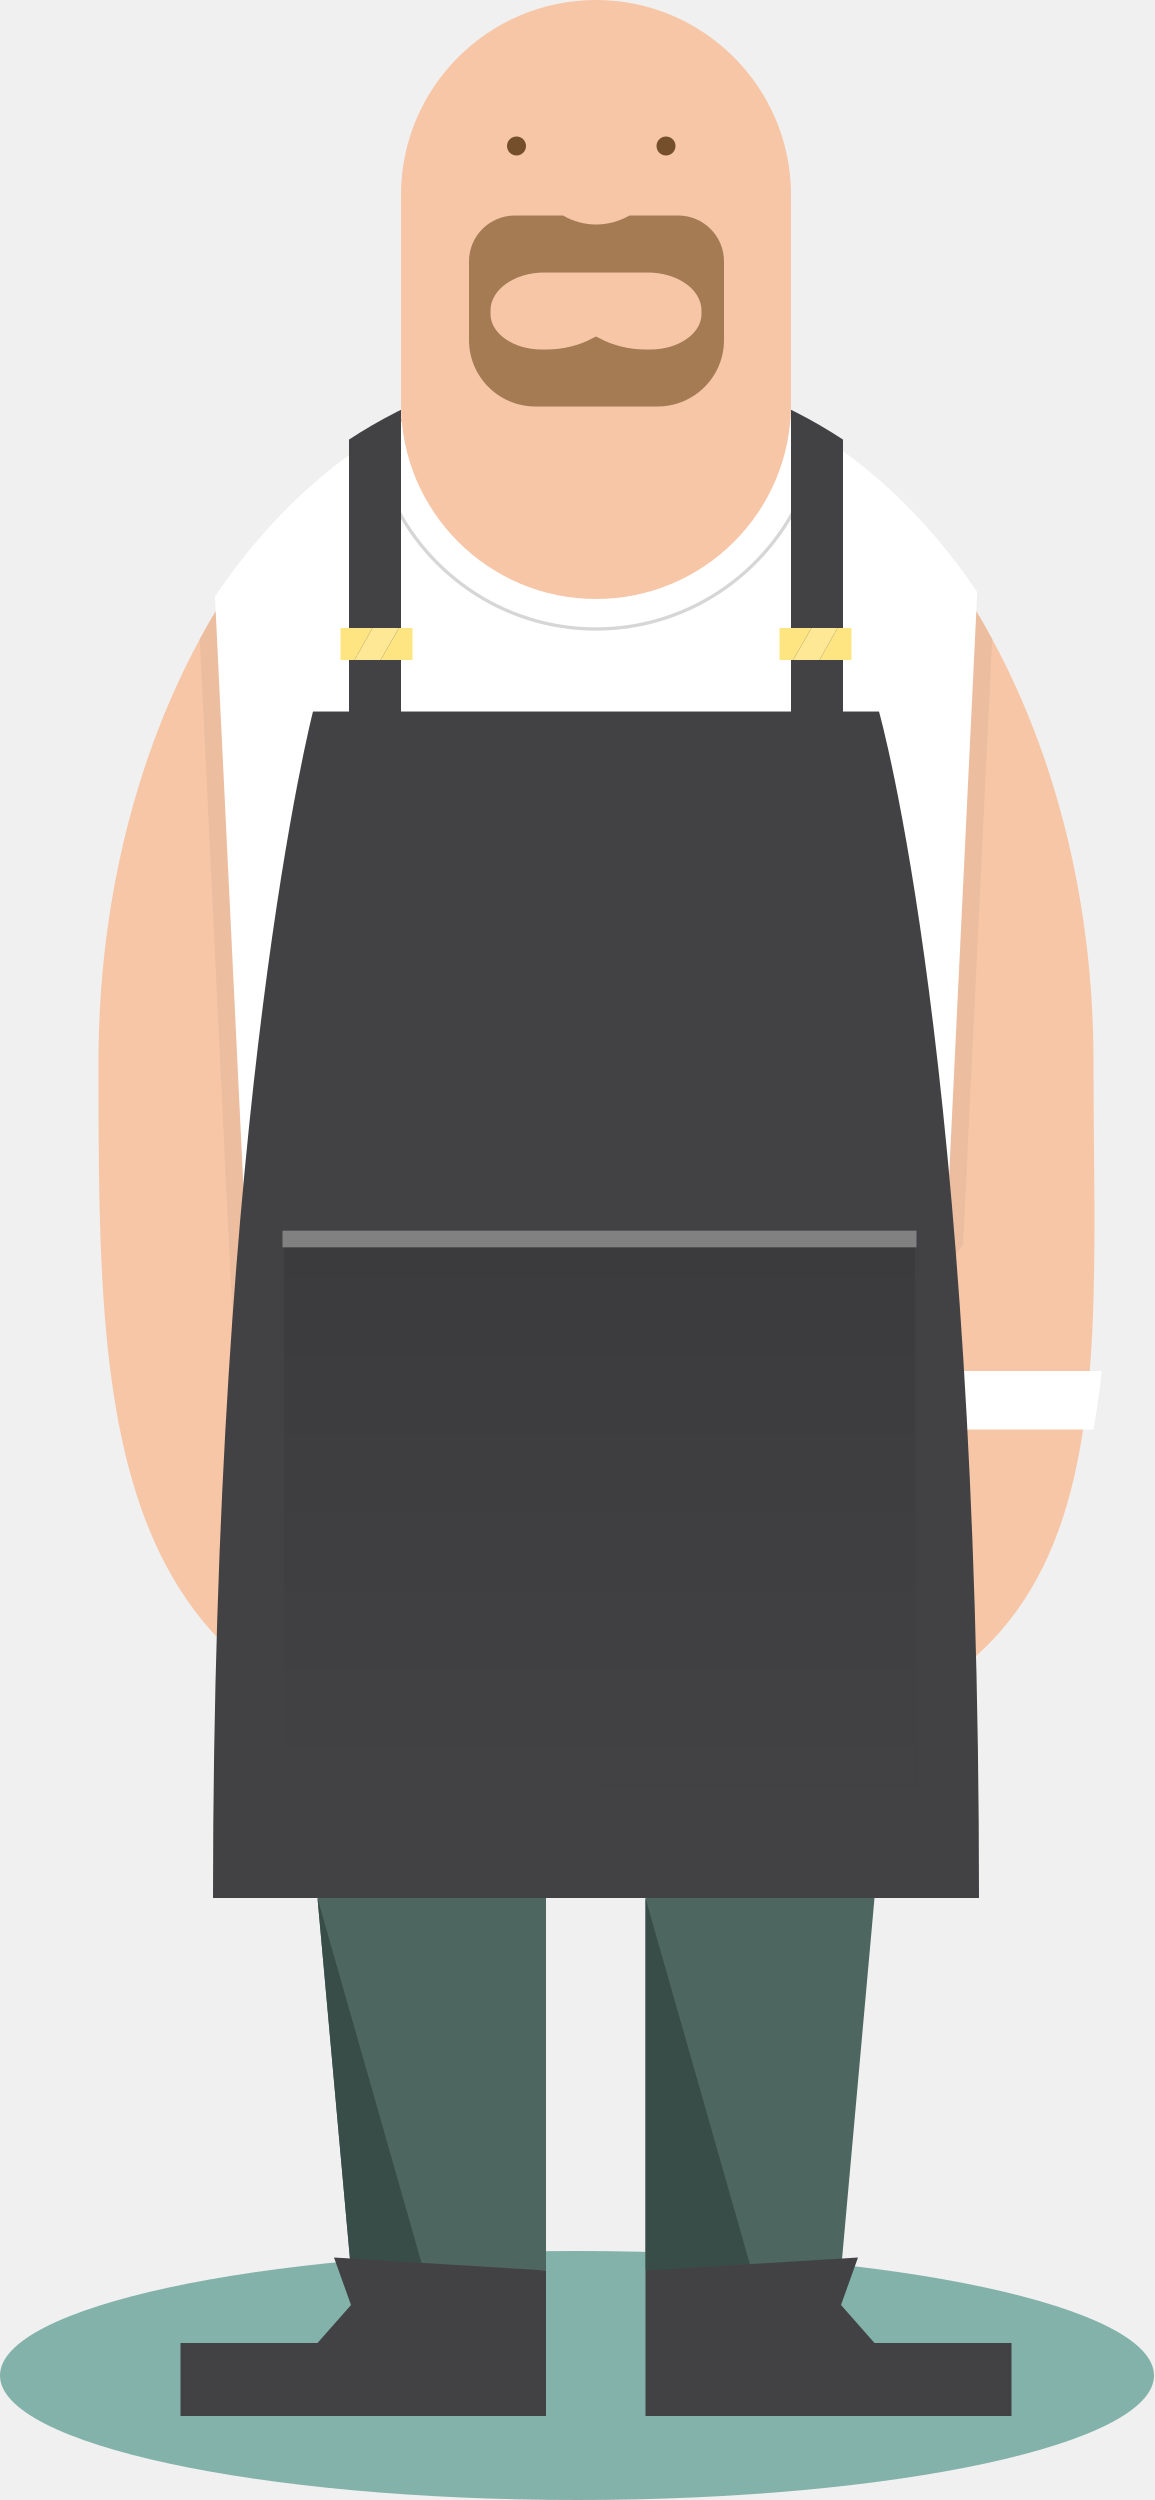
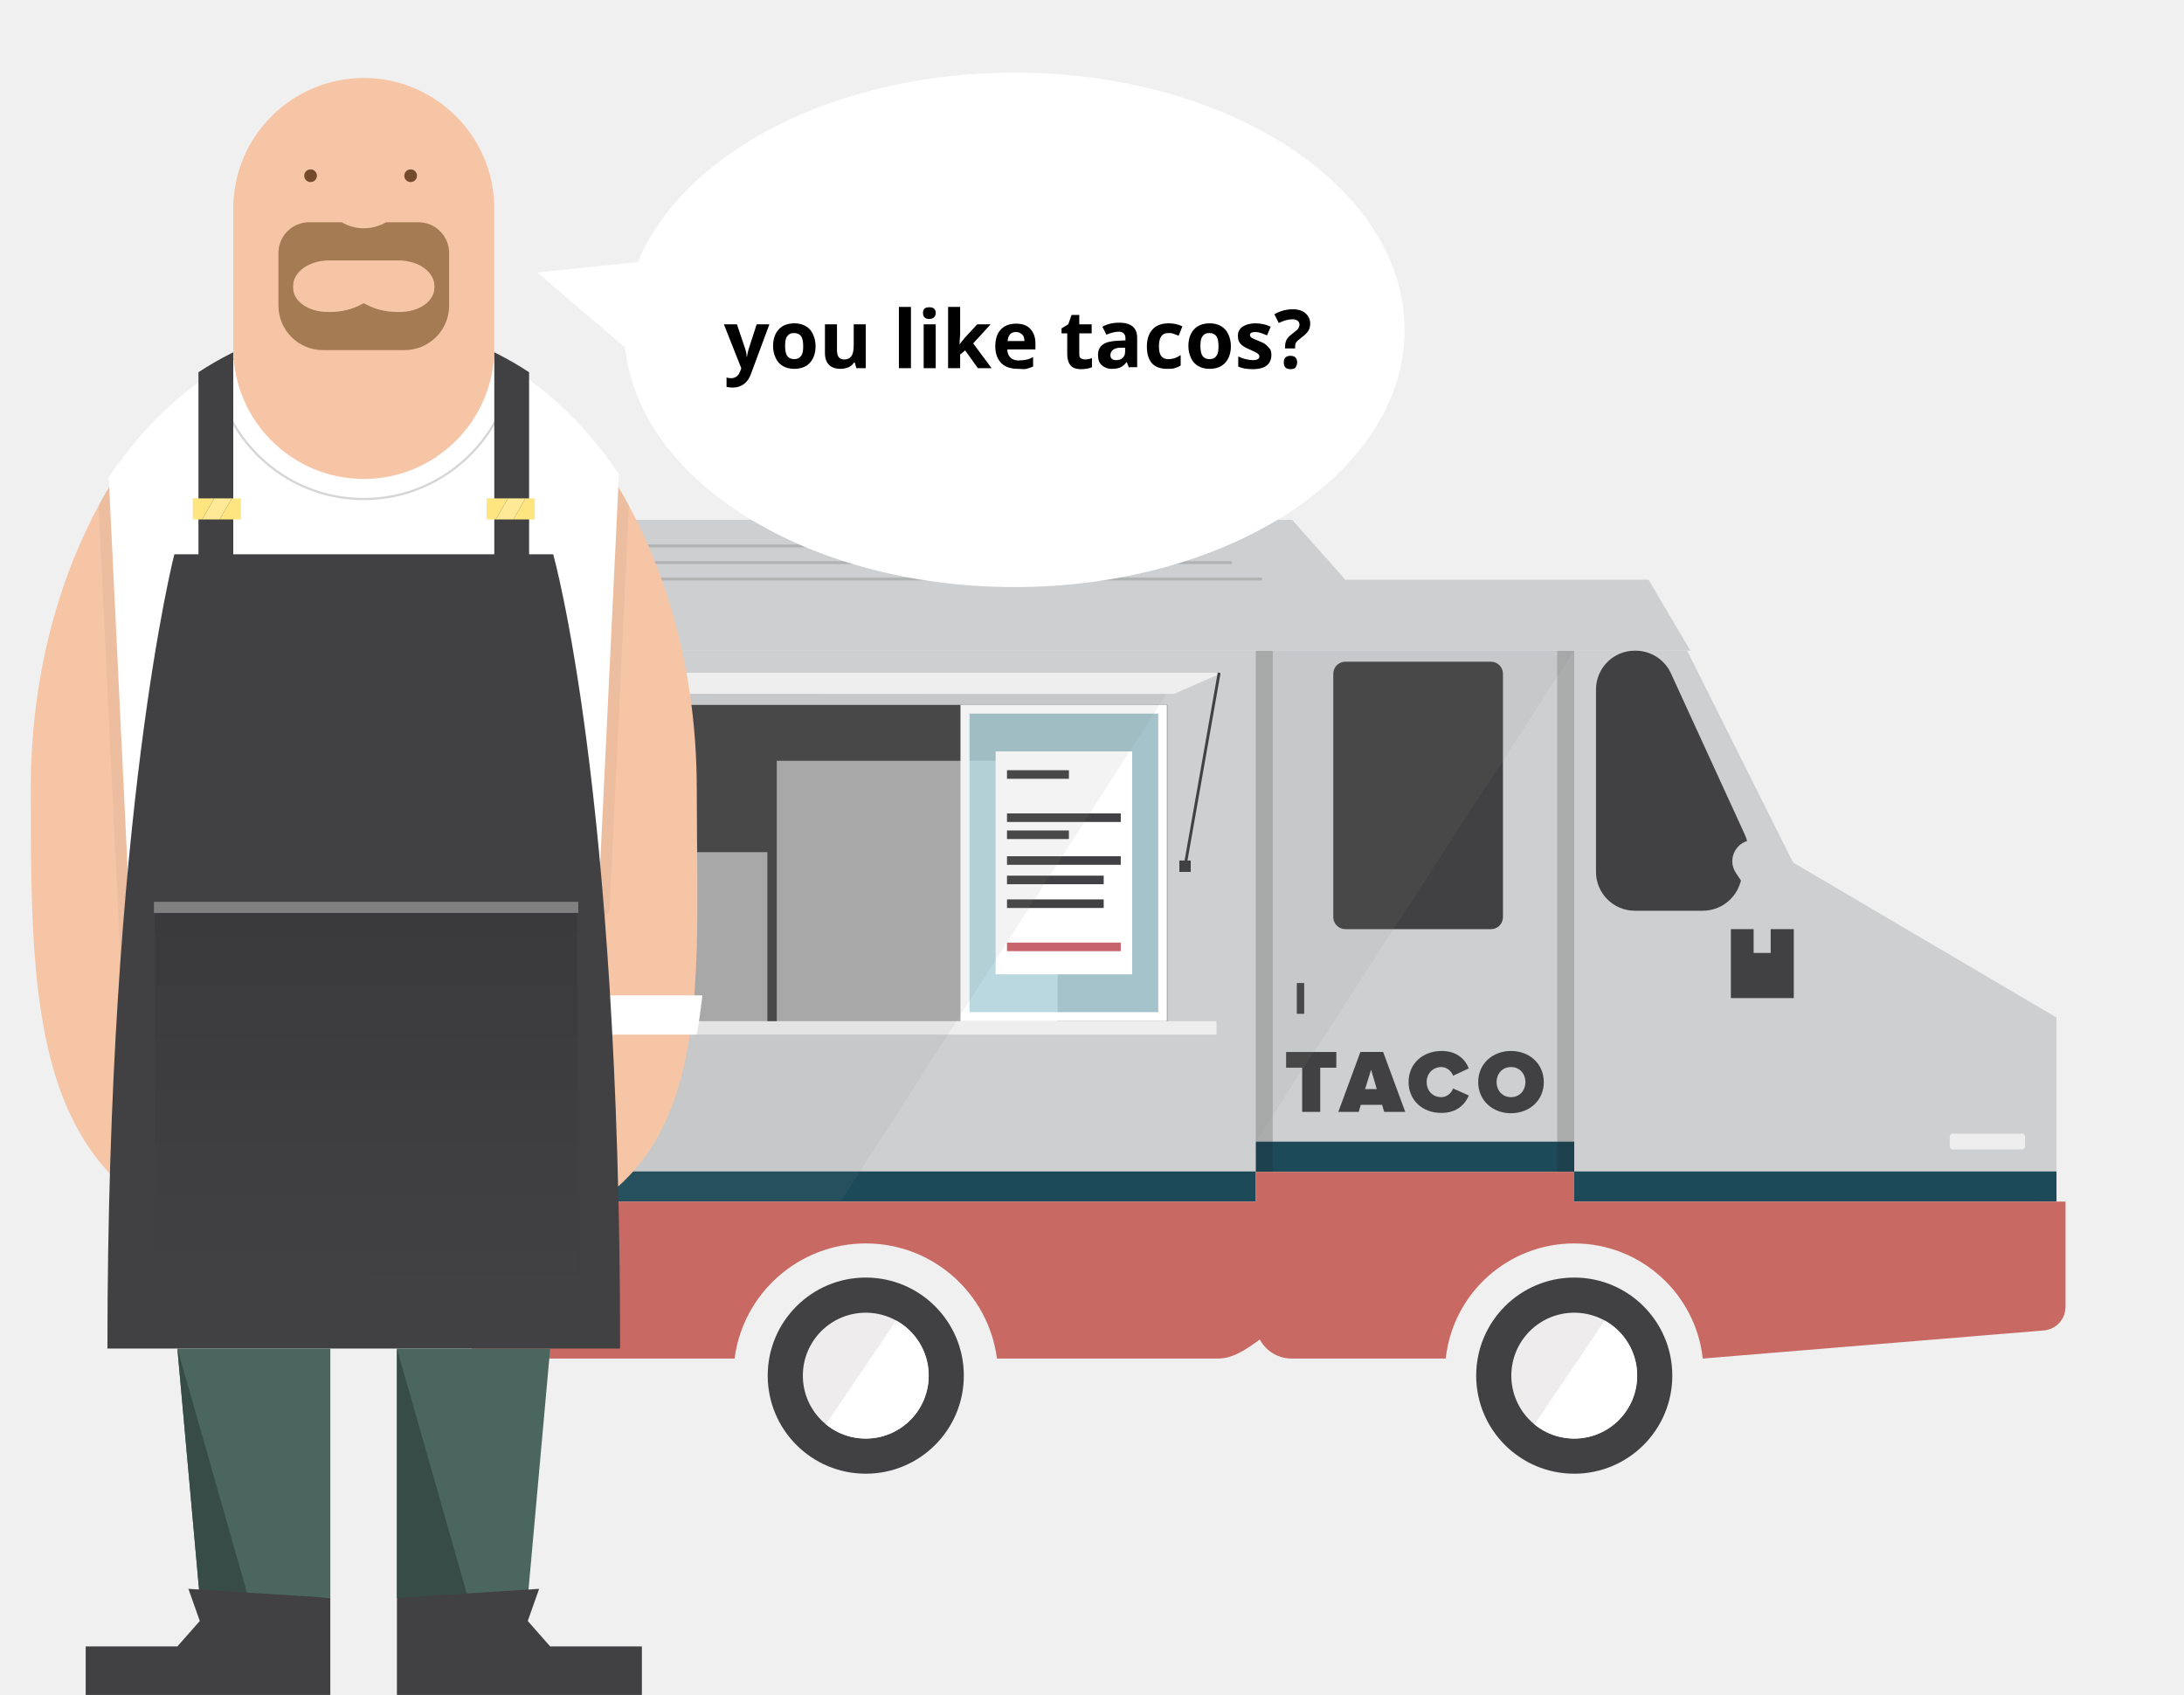
- <svg xmlns="http://www.w3.org/2000/svg" xmlns:xlink="http://www.w3.org/1999/xlink" version="1.1" id="Layer_1" x="0px" y="0px" viewBox="0 0 230.9 500" enable-background="new 0 0 230.9 500" xml:space="preserve">
-   <g>
-     <ellipse fill="#82B2A9" cx="115.4" cy="475.1" rx="115.4" ry="24.9" />
-     <g>
-       <g>
-         <defs>
-           <path id="SVGID_1_" d="M119.2,119.8c-21.5,0-39-17.5-39-39V39c0-21.5,17.5-39,39-39s39,17.5,39,39v41.8      C158.2,102.4,140.7,119.8,119.2,119.8z" />
-         </defs>
-         <clipPath id="SVGID_2_">
-           <use xlink:href="#SVGID_1_" overflow="visible" />
-         </clipPath>
-       </g>
-       <path fill="#F6C6A7" d="M218.7,212.3c0,77.1,9.2,139.6-99.5,139.6c-99.5,0-99.5-62.5-99.5-139.6S64.2,72.7,119.2,72.7    S218.7,135.2,218.7,212.3z" />
-       <g>
-         <defs>
-           <path id="SVGID_3_" d="M119.2,351.9c-99.5,0-99.5-62.5-99.5-139.6S64.2,72.7,119.2,72.7s99.5,62.5,99.5,139.6" />
-         </defs>
-         <clipPath id="SVGID_4_">
-           <use xlink:href="#SVGID_3_" overflow="visible" />
-         </clipPath>
-         <polygon clip-path="url(#SVGID_4_)" fill="#ECBD9F" points="51.1,359.3 37.1,68.2 201.3,68.2 187.3,359.3    " />
-       </g>
-       <g>
-         <defs>
-           <path id="SVGID_5_" d="M221.6,212.3c0,79.3-45.8,143.6-102.4,143.6S16.8,291.6,16.8,212.3S63.4,74.1,119.9,74.1      S221.6,133,221.6,212.3z" />
-         </defs>
-         <clipPath id="SVGID_6_">
-           <use xlink:href="#SVGID_5_" overflow="visible" />
-         </clipPath>
-         <polygon clip-path="url(#SVGID_6_)" fill="#FFFFFF" points="184,355.9 54.4,355.9 40.7,71.7 197.7,71.7    " />
-       </g>
+ <svg xmlns="http://www.w3.org/2000/svg" xmlns:xlink="http://www.w3.org/1999/xlink" version="1.1" x="0px" y="0px" viewBox="0 0 652.6 506.4" enable-background="new 0 0 652.6 506.4" xml:space="preserve">
+   <g id="BG">
+ </g>
+   <g id="Layer_1">
+ </g>
+   <g id="LAYOUTS">
+ </g>
+   <g id="arm">
+ </g>
+   <g id="legs">
+ </g>
+   <g id="shirt">
+ </g>
+   <g id="Head">
+ </g>
+   <g id="eyebrow">
+ </g>
+   <g id="eyes">
+ </g>
+   <g id="tacotruck">
+     <g>
      <g>
        <g>
-           <path fill="#F6C6A7" d="M119.2,119.8c-21.5,0-39-17.5-39-39V39c0-21.5,17.5-39,39-39s39,17.5,39,39v41.8      C158.2,102.4,140.7,119.8,119.2,119.8z" />
+           <g>
+             <rect x="375.2" y="194.4" fill="#CDCFD0" width="95.2" height="151.2" />
+             <rect x="375.2" y="341.1" fill="#1C4A59" width="95.2" height="9" />
+           </g>
+           <g>
+             <g opacity="0.2">
+               <rect x="147.2" y="194.4" fill="#231F20" width="233.1" height="155.6" />
+               <rect x="147.2" y="350" fill="#231F20" width="233.1" height="9" />
+             </g>
+             <g>
+               <g>
+                 <rect x="142.1" y="194.4" fill="#CDCFD0" width="233.1" height="155.6" />
+                 <rect x="142.1" y="350" fill="#1C4A59" width="233.1" height="9" />
+               </g>
+             </g>
+           </g>
+           <g>
+             <g opacity="0.2">
+               <g>
+                 <defs>
+                   <polygon id="SVGID_24_" points="492.8,182.1 530.7,257.7 617.3,308.7 625.3,419.9 442.8,424 417.7,168.5         " />
+                 </defs>
+                 <clipPath id="SVGID_4_">
+                   <use xlink:href="#SVGID_24_" overflow="visible" />
+                 </clipPath>
+               </g>
+               <g>
+                 <defs>
+                   <polygon id="SVGID_26_" points="492.8,182.1 530.7,257.7 617.3,308.7 625.3,419.9 442.8,424 417.7,168.5         " />
+                 </defs>
+                 <clipPath id="SVGID_6_">
+                   <use xlink:href="#SVGID_26_" overflow="visible" />
+                 </clipPath>
+                 <rect x="465.3" y="194.4" clip-path="url(#SVGID_6_)" fill="#231F20" width="144.1" height="155.7" />
+                 <rect x="465.3" y="350" clip-path="url(#SVGID_6_)" fill="#231F20" width="144.1" height="9" />
+               </g>
+               <g>
+                 <defs>
+                   <polygon id="SVGID_28_" points="492.8,182.1 530.7,257.7 617.3,308.7 625.3,419.9 442.8,424 417.7,168.5         " />
+                 </defs>
+                 <clipPath id="SVGID_10_">
+                   <use xlink:href="#SVGID_28_" overflow="visible" />
+                 </clipPath>
+               </g>
+             </g>
+             <g>
+               <g>
+                 <defs>
+                   <polygon id="SVGID_32_" points="498,182.1 535.8,257.7 622.5,308.7 630.4,419.9 447.9,424 422.8,168.5         " />
+                 </defs>
+                 <clipPath id="SVGID_13_">
+                   <use xlink:href="#SVGID_32_" overflow="visible" />
+                 </clipPath>
+               </g>
+               <g>
+                 <defs>
+                   <polygon id="SVGID_36_" points="498,182.1 535.8,257.7 622.5,308.7 630.4,419.9 447.9,424 422.8,168.5         " />
+                 </defs>
+                 <clipPath id="SVGID_15_">
+                   <use xlink:href="#SVGID_36_" overflow="visible" />
+                 </clipPath>
+                 <g clip-path="url(#SVGID_15_)">
+                   <rect x="470.4" y="194.4" fill="#CDCFD0" width="144.1" height="155.7" />
+                   <rect x="470.4" y="350" fill="#1C4A59" width="144.1" height="9" />
+                 </g>
+               </g>
+               <g>
+                 <defs>
+                   <polygon id="SVGID_40_" points="498,182.1 535.8,257.7 622.5,308.7 630.4,419.9 447.9,424 422.8,168.5         " />
+                 </defs>
+                 <clipPath id="SVGID_17_">
+                   <use xlink:href="#SVGID_40_" overflow="visible" />
+                 </clipPath>
+               </g>
+             </g>
+           </g>
+           <rect x="168.6" y="210.6" fill="#414143" width="180.2" height="96.5" />
+           <rect x="232.1" y="227.3" opacity="0.56" fill="#FFFFFF" width="83.9" height="79.6" />
+           <rect x="190.1" y="254.6" opacity="0.56" fill="#FFFFFF" width="39.2" height="52.4" />
+           <circle fill="#414143" cx="258.7" cy="411" r="29.3" />
+           <circle fill="#414143" cx="470.4" cy="411" r="29.3" />
+           <path fill="#C96963" d="M470.4,359v-8.9h-95.2v45.1c0,5.9,4.8,10.7,10.7,10.7h46.1c2.1-19.4,18.5-34.4,38.4-34.4      s36.3,15.1,38.4,34.4l101.9-8.4c3.7-0.3,6.5-3.4,6.5-7V359H470.4z" />
+           <path fill="#C96963" d="M139.4,359v39.2c0,4.2,3.4,7.7,7.7,7.7h72.4c2.5-19.4,19.1-34.4,39.2-34.4s36.7,15,39.2,34.4h66      c6.3,0,11.4-5.1,20.3-11.4V359H139.4z" />
+           <polygon fill="#CDCFD0" points="142.1,155.3 386.1,155.3 402,173.2 492.6,173.2 505.1,194.4 142.1,194.4     " />
+           <path fill="#414143" d="M521.9,257.3l-1.9,6.5c-1.5,4.9-6,8.3-11.2,8.3h-20.3c-6.4,0-11.6-5.2-11.6-11.6V206      c0-6.4,5.2-11.6,11.6-11.6h0.2c4.5,0,8.7,2.6,10.6,6.8l22,48C522.5,251.7,522.7,254.6,521.9,257.3z" />
+           <rect x="517.2" y="277.6" fill="#414143" width="18.8" height="20.6" />
+           <path fill="#CDCFD0" d="M529.1,284.7H524v-10.9c0-3.4-1-6.7-2.9-9.4l-2.4-3.6c-2.8-4.2,0.2-9.8,5.2-9.8h0.1h5.1V284.7z" />
+           <g>
+             <circle fill="#EEECED" cx="470.4" cy="411" r="18.8" />
+             <g>
+               <defs>
+                 <circle id="SVGID_29_" cx="470.4" cy="411" r="18.8" />
+               </defs>
+               <clipPath id="SVGID_18_">
+                 <use xlink:href="#SVGID_29_" overflow="visible" />
+               </clipPath>
+               <polygon clip-path="url(#SVGID_18_)" fill="#FFFFFF" points="442.7,449 496.1,370 496.1,449       " />
+             </g>
+           </g>
+           <g>
+             <circle fill="#EEECED" cx="258.7" cy="411" r="18.8" />
+             <g>
+               <defs>
+                 <circle id="SVGID_31_" cx="258.7" cy="411" r="18.8" />
+               </defs>
+               <clipPath id="SVGID_19_">
+                 <use xlink:href="#SVGID_31_" overflow="visible" />
+               </clipPath>
+               <polygon clip-path="url(#SVGID_19_)" fill="#FFFFFF" points="230.9,449 284.4,370 284.4,449       " />
+             </g>
+           </g>
+           <rect x="153.9" y="305.1" fill="#EEEEEF" width="209.6" height="4" />
+           <polygon fill="#EEEEEF" points="150.3,201 365.2,201 350.9,207.3 164.6,207.3     " />
+           <line fill="none" stroke="#414143" stroke-width="0.853" stroke-miterlimit="10" x1="364.3" y1="201" x2="354.1" y2="258.8" />
+           <line fill="none" stroke="#414143" stroke-width="0.853" stroke-miterlimit="10" x1="151.2" y1="201" x2="161.4" y2="258.8" />
+           <rect x="352.4" y="257.1" fill="#414143" width="3.4" height="3.4" />
+           <rect x="159.7" y="257.1" fill="#414143" width="3.4" height="3.4" />
+           <path fill="#EEEEEF" d="M604.2,343.4h-20.7c-0.5,0-0.9-0.4-0.9-0.9v-2.9c0-0.5,0.4-0.9,0.9-0.9h20.7c0.5,0,0.9,0.4,0.9,0.9v2.9      C605.1,343,604.7,343.4,604.2,343.4z" />
+           <path fill="#EEEEEF" d="M171.8,343.4h-20.7c-0.5,0-0.9-0.4-0.9-0.9v-2.9c0-0.5,0.4-0.9,0.9-0.9h20.7c0.5,0,0.9,0.4,0.9,0.9v2.9      C172.7,343,172.3,343.4,171.8,343.4z" />
+           <path fill="#414143" d="M445.6,277.6H402c-2,0-3.6-1.6-3.6-3.6v-72.7c0-2,1.6-3.6,3.6-3.6h43.5c2,0,3.6,1.6,3.6,3.6v72.7      C449.1,276,447.5,277.6,445.6,277.6z" />
+           <rect x="387.5" y="293.7" fill="#414143" width="2.2" height="9.2" />
+           <line opacity="0.2" fill="none" stroke="#414143" stroke-width="0.853" stroke-miterlimit="10" x1="159.7" y1="163.1" x2="359.2" y2="163.1" />
+           <line opacity="0.2" fill="none" stroke="#414143" stroke-width="0.853" stroke-miterlimit="10" x1="159.7" y1="173" x2="377.1" y2="173" />
+           <line opacity="0.2" fill="none" stroke="#414143" stroke-width="0.853" stroke-miterlimit="10" x1="159.7" y1="168.1" x2="368.1" y2="168.1" />
+           <g>
+             <g>
+               <rect x="288.4" y="211.9" opacity="0.8" fill="#BDE3ED" width="59.1" height="91.9" />
+               <path fill="#FFFFFF" d="M346.1,213.2v89.2h-56.4v-89.2H346.1 M348.7,210.6H287v94.5h61.7V210.6L348.7,210.6z" />
+             </g>
+           </g>
+           <rect x="297.5" y="224.5" fill="#FFFFFF" width="40.8" height="66.6" />
+           <line fill="none" stroke="#414143" stroke-width="2.559" stroke-miterlimit="10" x1="300.9" y1="231.4" x2="319.4" y2="231.4" />
+           <line fill="none" stroke="#414143" stroke-width="2.559" stroke-miterlimit="10" x1="300.9" y1="244.3" x2="334.9" y2="244.3" />
+           <line fill="none" stroke="#414143" stroke-width="2.559" stroke-miterlimit="10" x1="300.9" y1="257.1" x2="334.9" y2="257.1" />
+           <line fill="none" stroke="#414143" stroke-width="2.559" stroke-miterlimit="10" x1="300.9" y1="262.9" x2="329.8" y2="262.9" />
+           <line fill="none" stroke="#414143" stroke-width="2.559" stroke-miterlimit="10" x1="300.9" y1="249.4" x2="319.4" y2="249.4" />
+           <line fill="none" stroke="#414143" stroke-width="2.559" stroke-miterlimit="10" x1="300.9" y1="270" x2="329.8" y2="270" />
+           <line fill="none" stroke="#C7646B" stroke-width="2.559" stroke-miterlimit="10" x1="300.9" y1="282.9" x2="334.9" y2="282.9" />
+           <g>
+             <path fill="#414143" d="M389.1,332.2v-13.2h-4.8v-4.7h15v4.7h-4.8v13.2H389.1z" />
+             <path fill="#414143" d="M413.6,332.2l-0.6-2.1h-6.4l-0.6,2.1h-6.1l6.6-17.9h6.8l6.6,17.9H413.6z M409.7,319.6l-1.8,5.8h3.5       L409.7,319.6z" />
+             <path fill="#414143" d="M420.9,323.3c0-5.5,4.2-9.3,9.9-9.3c4.7,0,7.1,2.7,8.1,5.2l-4.7,2.2c-0.5-1.4-1.9-2.6-3.5-2.6       c-2.6,0-4.4,2-4.4,4.5c0,2.5,1.7,4.5,4.4,4.5c1.6,0,3-1.2,3.5-2.6l4.7,2.1c-1,2.4-3.4,5.2-8.1,5.2       C425.2,332.6,420.9,328.8,420.9,323.3z" />
+             <path fill="#414143" d="M441.7,323.3c0-5.5,4.3-9.3,9.8-9.3s9.8,3.8,9.8,9.3c0,5.5-4.3,9.3-9.8,9.3S441.7,328.8,441.7,323.3z        M455.8,323.3c0-2.5-1.7-4.5-4.3-4.5c-2.6,0-4.3,2-4.3,4.5c0,2.5,1.7,4.5,4.3,4.5C454.1,327.8,455.8,325.8,455.8,323.3z" />
+           </g>
+           <polygon opacity="0.1" fill="#808386" points="375.2,341.1 375.2,204.1 375.2,194.4 470.4,194.4     " />
+           <polygon opacity="0.1" fill="#808386" points="251.2,359 142.1,359 142.1,237.5 164.6,207.3 348.5,207.4     " />
        </g>
-         <circle fill="#754E2C" cx="103.3" cy="29.2" r="1.9" />
-         <circle fill="#754E2C" cx="133.2" cy="29.2" r="1.9" />
-         <path fill="#A47B53" d="M125.9,43.1L125.9,43.1c-4.2,2.4-9.2,2.4-13.3,0l-0.1,0H103c-5.1,0-9.2,4.1-9.2,9.2V68     c0,7.3,5.9,13.3,13.3,13.3h24.4c7.3,0,13.3-5.9,13.3-13.3V52.3c0-5.1-4.1-9.2-9.2-9.2H125.9z M130.1,69.9h-1     c-3.3,0-6.5-0.8-9.1-2.2l-0.8-0.4l-0.8,0.4c-2.6,1.4-5.8,2.2-9.1,2.2h-1c-5.6,0-10.2-3.2-10.2-7.1v-0.7c0-4.2,4.8-7.6,10.8-7.6     h20.6c6,0,10.8,3.4,10.8,7.6v0.7C140.3,66.7,135.7,69.9,130.1,69.9z" />
-       </g>
-       <g>
-         <defs>
-           <path id="SVGID_7_" d="M222.6,212.3c0,82.1-1.4,148.6-103.4,148.6c-106,0-106-66.5-106-148.6s47.4-148.6,106-148.6      S222.6,130.3,222.6,212.3z" />
-         </defs>
-         <clipPath id="SVGID_8_">
-           <use xlink:href="#SVGID_7_" overflow="visible" />
-         </clipPath>
-         <rect x="188.6" y="274.2" clip-path="url(#SVGID_8_)" fill="#FFFFFF" width="39.5" height="11.7" />
-       </g>
-       <g>
-         <path fill="#424244" d="M195.8,379.6H42.6c0-160,20-237.3,20-237.3h113.2C175.8,142.4,195.8,212.3,195.8,379.6z" />
-       </g>
-       <g>
-         <polygon fill="#4D6660" points="109.2,454.1 70.2,454.1 63.5,379.6 109.2,379.6    " />
-         <polygon fill="#394D48" points="86.4,459.9 70.2,454.1 63.5,379.6    " />
-         <polygon fill="#4D6660" points="168.2,454.1 129.1,454.1 129.1,379.6 174.9,379.6    " />
-         <polygon fill="#394D48" points="152,459.9 129.1,454.1 129.1,379.6    " />
-       </g>
-       <polygon fill="#424244" points="66.8,451.5 70.2,461 63.5,468.6 36.1,468.6 36.1,483.2 70.2,483.2 75.1,483.2 109.2,483.2     109.2,454.1   " />
-       <polygon fill="#424244" points="171.6,451.5 168.2,461 174.9,468.6 202.3,468.6 202.3,483.2 168.2,483.2 163.3,483.2 129.1,483.2     129.1,454.1   " />
-       <g>
-         <path fill="none" stroke="#D7D6D6" stroke-width="0.666" stroke-miterlimit="10" d="M161.4,96.4c-6.4,17.1-22.9,29.4-42.2,29.4     c-18.9,0-35-11.7-41.7-28.2" />
-       </g>
-       <g>
-         <defs>
-           <ellipse id="SVGID_9_" cx="119.2" cy="212.3" rx="108.7" ry="139.6" />
-         </defs>
-         <clipPath id="SVGID_10_">
-           <use xlink:href="#SVGID_9_" overflow="visible" />
-         </clipPath>
-         <g clip-path="url(#SVGID_10_)">
-           <rect x="69.8" y="72.7" fill="#424244" width="10.4" height="73" />
-           <rect x="158.2" y="72.7" fill="#424244" width="10.4" height="73" />
+       </g>
+     </g>
+   </g>
+   <g id="mouth">
+     <path fill="#FFFFFF" d="M303.1,21.7c-53.8,0-99,24-112.5,56.6l-30.1,3.1l26.3,22.4c4.1,40,54.6,71.6,116.3,71.6   c64.4,0,116.6-34.4,116.6-76.8C419.7,56.1,367.5,21.7,303.1,21.7z" />
+     <g>
+       <g>
+         <defs>
+           <path id="SVGID_147_" d="M108.7,143.1c-21.5,0-39-17.5-39-39V62.3c0-21.5,17.5-39,39-39s39,17.5,39,39v41.8      C147.7,125.6,130.2,143.1,108.7,143.1z" />
+         </defs>
+         <clipPath id="SVGID_21_">
+           <use xlink:href="#SVGID_147_" overflow="visible" />
+         </clipPath>
+       </g>
+       <path fill="#F6C5A6" d="M208.2,235.6c0,77.1,9.2,139.6-99.5,139.6c-99.5,0-99.5-62.5-99.5-139.6S53.7,96,108.7,96    S208.2,158.5,208.2,235.6z" />
+       <g>
+         <defs>
+           <path id="SVGID_149_" d="M108.7,375.2c-99.5,0-99.5-62.5-99.5-139.6S53.7,96,108.7,96s99.5,62.5,99.5,139.6" />
+         </defs>
+         <clipPath id="SVGID_23_">
+           <use xlink:href="#SVGID_149_" overflow="visible" />
+         </clipPath>
+         <polygon clip-path="url(#SVGID_23_)" fill="#EDBD9F" points="40.6,382.6 26.6,91.5 190.8,91.5 176.8,382.6    " />
+       </g>
+       <g>
+         <defs>
+           <path id="SVGID_151_" d="M211.1,235.6c0,79.3-45.8,143.6-102.4,143.6S6.3,314.9,6.3,235.6S52.9,97.3,109.4,97.3      S211.1,156.3,211.1,235.6z" />
+         </defs>
+         <clipPath id="SVGID_25_">
+           <use xlink:href="#SVGID_151_" overflow="visible" />
+         </clipPath>
+         <polygon clip-path="url(#SVGID_25_)" fill="#FFFFFF" points="173.5,379.2 43.9,379.2 30.2,94.9 187.2,94.9    " />
+       </g>
+       <g>
+         <g>
+           <path fill="#F6C5A6" d="M108.7,143.1c-21.5,0-39-17.5-39-39V62.3c0-21.5,17.5-39,39-39s39,17.5,39,39v41.8      C147.7,125.6,130.2,143.1,108.7,143.1z" />
        </g>
-       </g>
-       <linearGradient id="SVGID_11_" gradientUnits="userSpaceOnUse" x1="119.922" y1="357.166" x2="119.922" y2="247.819">
-         <stop offset="0" style="stop-color:#424244" />
-         <stop offset="1" style="stop-color:#3B3B3D" />
+         <circle fill="#744C2C" cx="92.8" cy="52.5" r="1.9" />
+         <circle fill="#744C2C" cx="122.7" cy="52.5" r="1.9" />
+         <path fill="#A47B53" d="M115.4,66.4L115.4,66.4c-4.2,2.4-9.2,2.4-13.3,0l-0.1,0h-9.6c-5.1,0-9.2,4.1-9.2,9.2v15.7     c0,7.3,5.9,13.3,13.3,13.3h24.4c7.3,0,13.3-5.9,13.3-13.3V75.6c0-5.1-4.1-9.2-9.2-9.2H115.4z M119.6,93.2h-1     c-3.3,0-6.5-0.8-9.1-2.2l-0.8-0.4l-0.8,0.4c-2.6,1.4-5.8,2.2-9.1,2.2h-1c-5.6,0-10.2-3.2-10.2-7.1v-0.7c0-4.2,4.8-7.6,10.8-7.6     H119c6,0,10.8,3.4,10.8,7.6V86C129.8,90,125.2,93.2,119.6,93.2z" />
+       </g>
+       <g>
+         <defs>
+           <path id="SVGID_153_" d="M212.1,235.6c0,82.1-1.4,148.6-103.4,148.6c-106,0-106-66.5-106-148.6S50.2,87,108.7,87      S212.1,153.5,212.1,235.6z" />
+         </defs>
+         <clipPath id="SVGID_27_">
+           <use xlink:href="#SVGID_153_" overflow="visible" />
+         </clipPath>
+         <rect x="178.1" y="297.4" clip-path="url(#SVGID_27_)" fill="#FFFFFF" width="39.5" height="11.7" />
+       </g>
+       <g>
+         <path fill="#414143" d="M185.3,402.9H32.1c0-160,20-237.3,20-237.3h113.2C165.3,165.7,185.3,235.6,185.3,402.9z" />
+       </g>
+       <g>
+         <polygon fill="#4B655F" points="98.7,477.4 59.7,477.4 53,402.9 98.7,402.9    " />
+         <polygon fill="#384C47" points="75.9,483.2 59.7,477.4 53,402.9    " />
+         <polygon fill="#4B655F" points="157.7,477.4 118.6,477.4 118.6,402.9 164.4,402.9    " />
+         <polygon fill="#384C47" points="141.5,483.2 118.6,477.4 118.6,402.9    " />
+       </g>
+       <polygon fill="#414143" points="56.3,474.7 59.7,484.3 53,491.9 25.6,491.9 25.6,506.4 59.7,506.4 64.6,506.4 98.7,506.4     98.7,477.4   " />
+       <polygon fill="#414143" points="161.1,474.7 157.7,484.3 164.4,491.9 191.8,491.9 191.8,506.4 157.7,506.4 152.8,506.4     118.6,506.4 118.6,477.4   " />
+       <g>
+         <path fill="none" stroke="#D6D6D6" stroke-width="0.666" stroke-miterlimit="10" d="M150.9,119.7c-6.4,17.1-22.9,29.4-42.2,29.4     c-18.9,0-35-11.7-41.7-28.2" />
+       </g>
+       <g>
+         <defs>
+           <ellipse id="SVGID_155_" cx="108.7" cy="235.6" rx="108.7" ry="139.6" />
+         </defs>
+         <clipPath id="SVGID_30_">
+           <use xlink:href="#SVGID_155_" overflow="visible" />
+         </clipPath>
+         <g clip-path="url(#SVGID_30_)">
+           <rect x="59.3" y="96" fill="#414143" width="10.4" height="73" />
+           <rect x="147.7" y="96" fill="#414143" width="10.4" height="73" />
+         </g>
+       </g>
+       <linearGradient id="SVGID_34_" gradientUnits="userSpaceOnUse" x1="109.421" y1="380.449" x2="109.421" y2="271.103">
+         <stop offset="0" style="stop-color:#414143" />
+         <stop offset="1" style="stop-color:#3A3A3C" />
      </linearGradient>
-       <linearGradient id="SVGID_12_" gradientUnits="userSpaceOnUse" x1="56.207" y1="302.492" x2="183.638" y2="302.492">
-         <stop offset="0" style="stop-color:#424244" />
-         <stop offset="1" style="stop-color:#414143" />
+       <linearGradient id="SVGID_38_" gradientUnits="userSpaceOnUse" x1="45.706" y1="325.776" x2="173.137" y2="325.776">
+         <stop offset="0" style="stop-color:#414143" />
+         <stop offset="1" style="stop-color:#404042" />
      </linearGradient>
-       <rect x="56.5" y="247.8" fill="url(#SVGID_11_)" stroke="url(#SVGID_12_)" stroke-width="0.666" stroke-miterlimit="10" width="126.8" height="109.3" />
-       <line fill="none" stroke="#818181" stroke-width="3.332" stroke-miterlimit="10" x1="56.5" y1="247.8" x2="183.3" y2="247.8" />
-     </g>
-     <g>
-       <polygon fill="#FEE581" points="68.1,125.6 68.1,132 70.9,132 74.5,125.6   " />
-       <polygon fill="#FEE581" points="82.5,125.6 79.8,125.6 76.1,132 82.5,132   " />
-       <polygon fill="#FEE896" points="74.5,125.6 70.9,132 76.1,132 79.8,125.6   " />
-     </g>
-     <g>
-       <polygon fill="#FEE581" points="155.9,125.6 155.9,132 158.6,132 162.3,125.6   " />
-       <polygon fill="#FEE581" points="170.3,125.6 167.5,125.6 163.9,132 170.3,132   " />
-       <polygon fill="#FEE896" points="162.3,125.6 158.6,132 163.9,132 167.5,125.6   " />
+       <rect x="46" y="271.1" fill="url(#SVGID_34_)" stroke="url(#SVGID_38_)" stroke-width="0.666" stroke-miterlimit="10" width="126.8" height="109.3" />
+       <line fill="none" stroke="#808080" stroke-width="3.332" stroke-miterlimit="10" x1="46" y1="271.1" x2="172.8" y2="271.1" />
+     </g>
+     <g>
+       <polygon fill="#FFE580" points="57.6,148.9 57.6,155.2 60.4,155.2 64,148.9   " />
+       <polygon fill="#FFE580" points="72,148.9 69.3,148.9 65.6,155.2 72,155.2   " />
+       <polygon fill="#FFE996" points="64,148.9 60.4,155.2 65.6,155.2 69.3,148.9   " />
+     </g>
+     <g>
+       <polygon fill="#FFE580" points="145.4,148.9 145.4,155.2 148.1,155.2 151.8,148.9   " />
+       <polygon fill="#FFE580" points="159.8,148.9 157,148.9 153.4,155.2 159.8,155.2   " />
+       <polygon fill="#FFE996" points="151.8,148.9 148.1,155.2 153.4,155.2 157,148.9   " />
+     </g>
+     <g>
+       <g>
+         <path d="M216.3,96.9h3.9l2.5,7.4c0.2,0.6,0.4,1.4,0.4,2.3h0.1c0.1-0.8,0.3-1.6,0.5-2.3l2.4-7.4h3.8l-5.5,14.8     c-0.5,1.4-1.2,2.4-2.2,3.1s-2,1-3.3,1c-0.6,0-1.2-0.1-1.8-0.2v-2.8c0.4,0.1,0.9,0.2,1.4,0.2c0.6,0,1.2-0.2,1.7-0.6s0.8-1,1.1-1.8     l0.2-0.6L216.3,96.9z" />
+         <path d="M243.7,103.4c0,2.1-0.6,3.8-1.7,5s-2.7,1.8-4.7,1.8c-1.3,0-2.4-0.3-3.3-0.8s-1.7-1.3-2.2-2.4s-0.8-2.2-0.8-3.6     c0-2.1,0.6-3.8,1.7-5s2.7-1.8,4.7-1.8c1.3,0,2.4,0.3,3.3,0.8s1.7,1.3,2.2,2.4S243.7,102,243.7,103.4z M234.6,103.4     c0,1.3,0.2,2.3,0.6,2.9s1.1,1,2.1,1c1,0,1.6-0.3,2.1-1s0.6-1.6,0.6-2.9c0-1.3-0.2-2.3-0.6-2.9s-1.1-1-2.1-1c-1,0-1.6,0.3-2.1,1     S234.6,102.1,234.6,103.4z" />
+         <path d="M255.9,110l-0.5-1.7h-0.2c-0.4,0.6-0.9,1.1-1.6,1.4s-1.5,0.5-2.4,0.5c-1.5,0-2.7-0.4-3.5-1.2s-1.2-2-1.2-3.6v-8.5h3.6     v7.7c0,0.9,0.2,1.7,0.5,2.1s0.9,0.7,1.6,0.7c1,0,1.7-0.3,2.2-1s0.7-1.8,0.7-3.3v-6.2h3.6V110H255.9z" />
+         <path d="M272.2,110h-3.6V91.7h3.6V110z" />
+         <path d="M275.8,93.5c0-1.2,0.6-1.7,1.9-1.7s1.9,0.6,1.9,1.7c0,0.6-0.2,1-0.5,1.3s-0.8,0.5-1.5,0.5     C276.5,95.3,275.8,94.7,275.8,93.5z M279.6,110H276V96.9h3.6V110z" />
+         <path d="M286.7,102.9l1.6-2l3.7-4h4l-5.2,5.7l5.5,7.4h-4.1l-3.8-5.3l-1.5,1.2v4.1h-3.6V91.7h3.6v8.1L286.7,102.9L286.7,102.9z" />
+         <path d="M304.1,110.2c-2.1,0-3.8-0.6-4.9-1.7s-1.8-2.8-1.8-4.9c0-2.2,0.5-3.9,1.6-5.1s2.6-1.8,4.6-1.8c1.9,0,3.3,0.5,4.3,1.6     s1.5,2.5,1.5,4.4v1.7H301c0,1,0.3,1.8,0.9,2.4s1.4,0.9,2.4,0.9c0.8,0,1.5-0.1,2.2-0.2s1.4-0.4,2.2-0.8v2.8     c-0.6,0.3-1.3,0.5-2,0.7S305.2,110.2,304.1,110.2z M303.6,99.2c-0.8,0-1.4,0.2-1.8,0.7s-0.7,1.2-0.7,2h5c0-0.9-0.2-1.6-0.7-2     S304.4,99.2,303.6,99.2z" />
+         <path d="M324.1,107.4c0.6,0,1.4-0.1,2.2-0.4v2.7c-0.9,0.4-2,0.6-3.3,0.6c-1.4,0-2.5-0.4-3.1-1.1s-1-1.8-1-3.3v-6.3h-1.7v-1.5     l2-1.2l1-2.8h2.3v2.8h3.7v2.7h-3.7v6.3c0,0.5,0.1,0.9,0.4,1.1S323.7,107.4,324.1,107.4z" />
+         <path d="M337.4,110l-0.7-1.8h-0.1c-0.6,0.8-1.2,1.3-1.9,1.6s-1.5,0.4-2.5,0.4c-1.3,0-2.2-0.4-3-1.1s-1.1-1.7-1.1-3.1     c0-1.4,0.5-2.4,1.5-3.1s2.4-1,4.4-1.1l2.3-0.1v-0.6c0-1.3-0.7-2-2-2c-1,0-2.3,0.3-3.7,0.9l-1.2-2.4c1.5-0.8,3.2-1.2,5-1.2     c1.8,0,3.1,0.4,4,1.1s1.4,1.9,1.4,3.5v8.7H337.4z M336.3,103.9l-1.4,0c-1,0-1.8,0.2-2.3,0.6s-0.8,0.9-0.8,1.6     c0,1,0.6,1.5,1.7,1.5c0.8,0,1.5-0.2,2-0.7s0.7-1.1,0.7-1.9V103.9z" />
+         <path d="M348.8,110.2c-4.1,0-6.1-2.2-6.1-6.7c0-2.2,0.6-3.9,1.7-5.1s2.7-1.8,4.8-1.8c1.5,0,2.9,0.3,4.1,0.9l-1.1,2.8     c-0.6-0.2-1.1-0.4-1.6-0.6s-1-0.2-1.5-0.2c-1.9,0-2.8,1.3-2.8,4c0,2.6,0.9,3.8,2.8,3.8c0.7,0,1.3-0.1,1.9-0.3s1.2-0.5,1.8-0.9     v3.1c-0.6,0.4-1.2,0.6-1.8,0.8S349.7,110.2,348.8,110.2z" />
+         <path d="M367.8,103.4c0,2.1-0.6,3.8-1.7,5s-2.7,1.8-4.7,1.8c-1.3,0-2.4-0.3-3.3-0.8s-1.7-1.3-2.2-2.4s-0.8-2.2-0.8-3.6     c0-2.1,0.6-3.8,1.7-5s2.7-1.8,4.7-1.8c1.3,0,2.4,0.3,3.3,0.8s1.7,1.3,2.2,2.4S367.8,102,367.8,103.4z M358.7,103.4     c0,1.3,0.2,2.3,0.6,2.9s1.1,1,2.1,1c1,0,1.6-0.3,2.1-1s0.6-1.6,0.6-2.9c0-1.3-0.2-2.3-0.6-2.9s-1.1-1-2.1-1c-1,0-1.6,0.3-2.1,1     S358.7,102.1,358.7,103.4z" />
+         <path d="M379.9,106.1c0,1.3-0.5,2.4-1.4,3.1s-2.3,1.1-4.2,1.1c-1,0-1.8-0.1-2.4-0.2s-1.3-0.3-1.9-0.6v-3c0.7,0.3,1.4,0.6,2.2,0.8     s1.6,0.3,2.2,0.3c1.3,0,1.9-0.4,1.9-1.1c0-0.3-0.1-0.5-0.3-0.7s-0.5-0.4-0.9-0.6s-1-0.5-1.7-0.8c-1-0.4-1.7-0.8-2.2-1.2     s-0.8-0.8-1-1.2s-0.3-1-0.3-1.7c0-1.2,0.5-2.1,1.4-2.7s2.2-1,3.8-1c1.6,0,3.1,0.3,4.6,1l-1.1,2.6c-0.7-0.3-1.3-0.5-1.8-0.7     s-1.2-0.3-1.7-0.3c-1.1,0-1.6,0.3-1.6,0.9c0,0.3,0.2,0.6,0.5,0.8s1.1,0.6,2.2,1c1,0.4,1.8,0.8,2.2,1.2s0.8,0.8,1.1,1.2     S379.9,105.4,379.9,106.1z" />
+         <path d="M384,104.3v-0.9c0-0.8,0.2-1.4,0.5-2s0.9-1.1,1.8-1.8c0.8-0.6,1.4-1.1,1.6-1.4s0.4-0.8,0.4-1.2c0-0.5-0.2-0.9-0.6-1.2     s-0.9-0.4-1.6-0.4c-1.2,0-2.5,0.4-4,1.1l-1.3-2.6c1.7-1,3.6-1.5,5.5-1.5c1.6,0,2.9,0.4,3.8,1.2s1.4,1.8,1.4,3.1     c0,0.9-0.2,1.6-0.6,2.2s-1.1,1.3-2.2,2.1c-0.8,0.6-1.2,1-1.4,1.3s-0.3,0.7-0.3,1.1v0.7H384z M383.6,108.3c0-0.7,0.2-1.2,0.5-1.5     s0.9-0.5,1.5-0.5c0.6,0,1.2,0.2,1.5,0.5s0.5,0.8,0.5,1.5c0,0.6-0.2,1.1-0.5,1.5s-0.9,0.5-1.5,0.5c-0.7,0-1.2-0.2-1.5-0.5     S383.6,108.9,383.6,108.3z" />
+       </g>
    </g>
  </g>
</svg>
